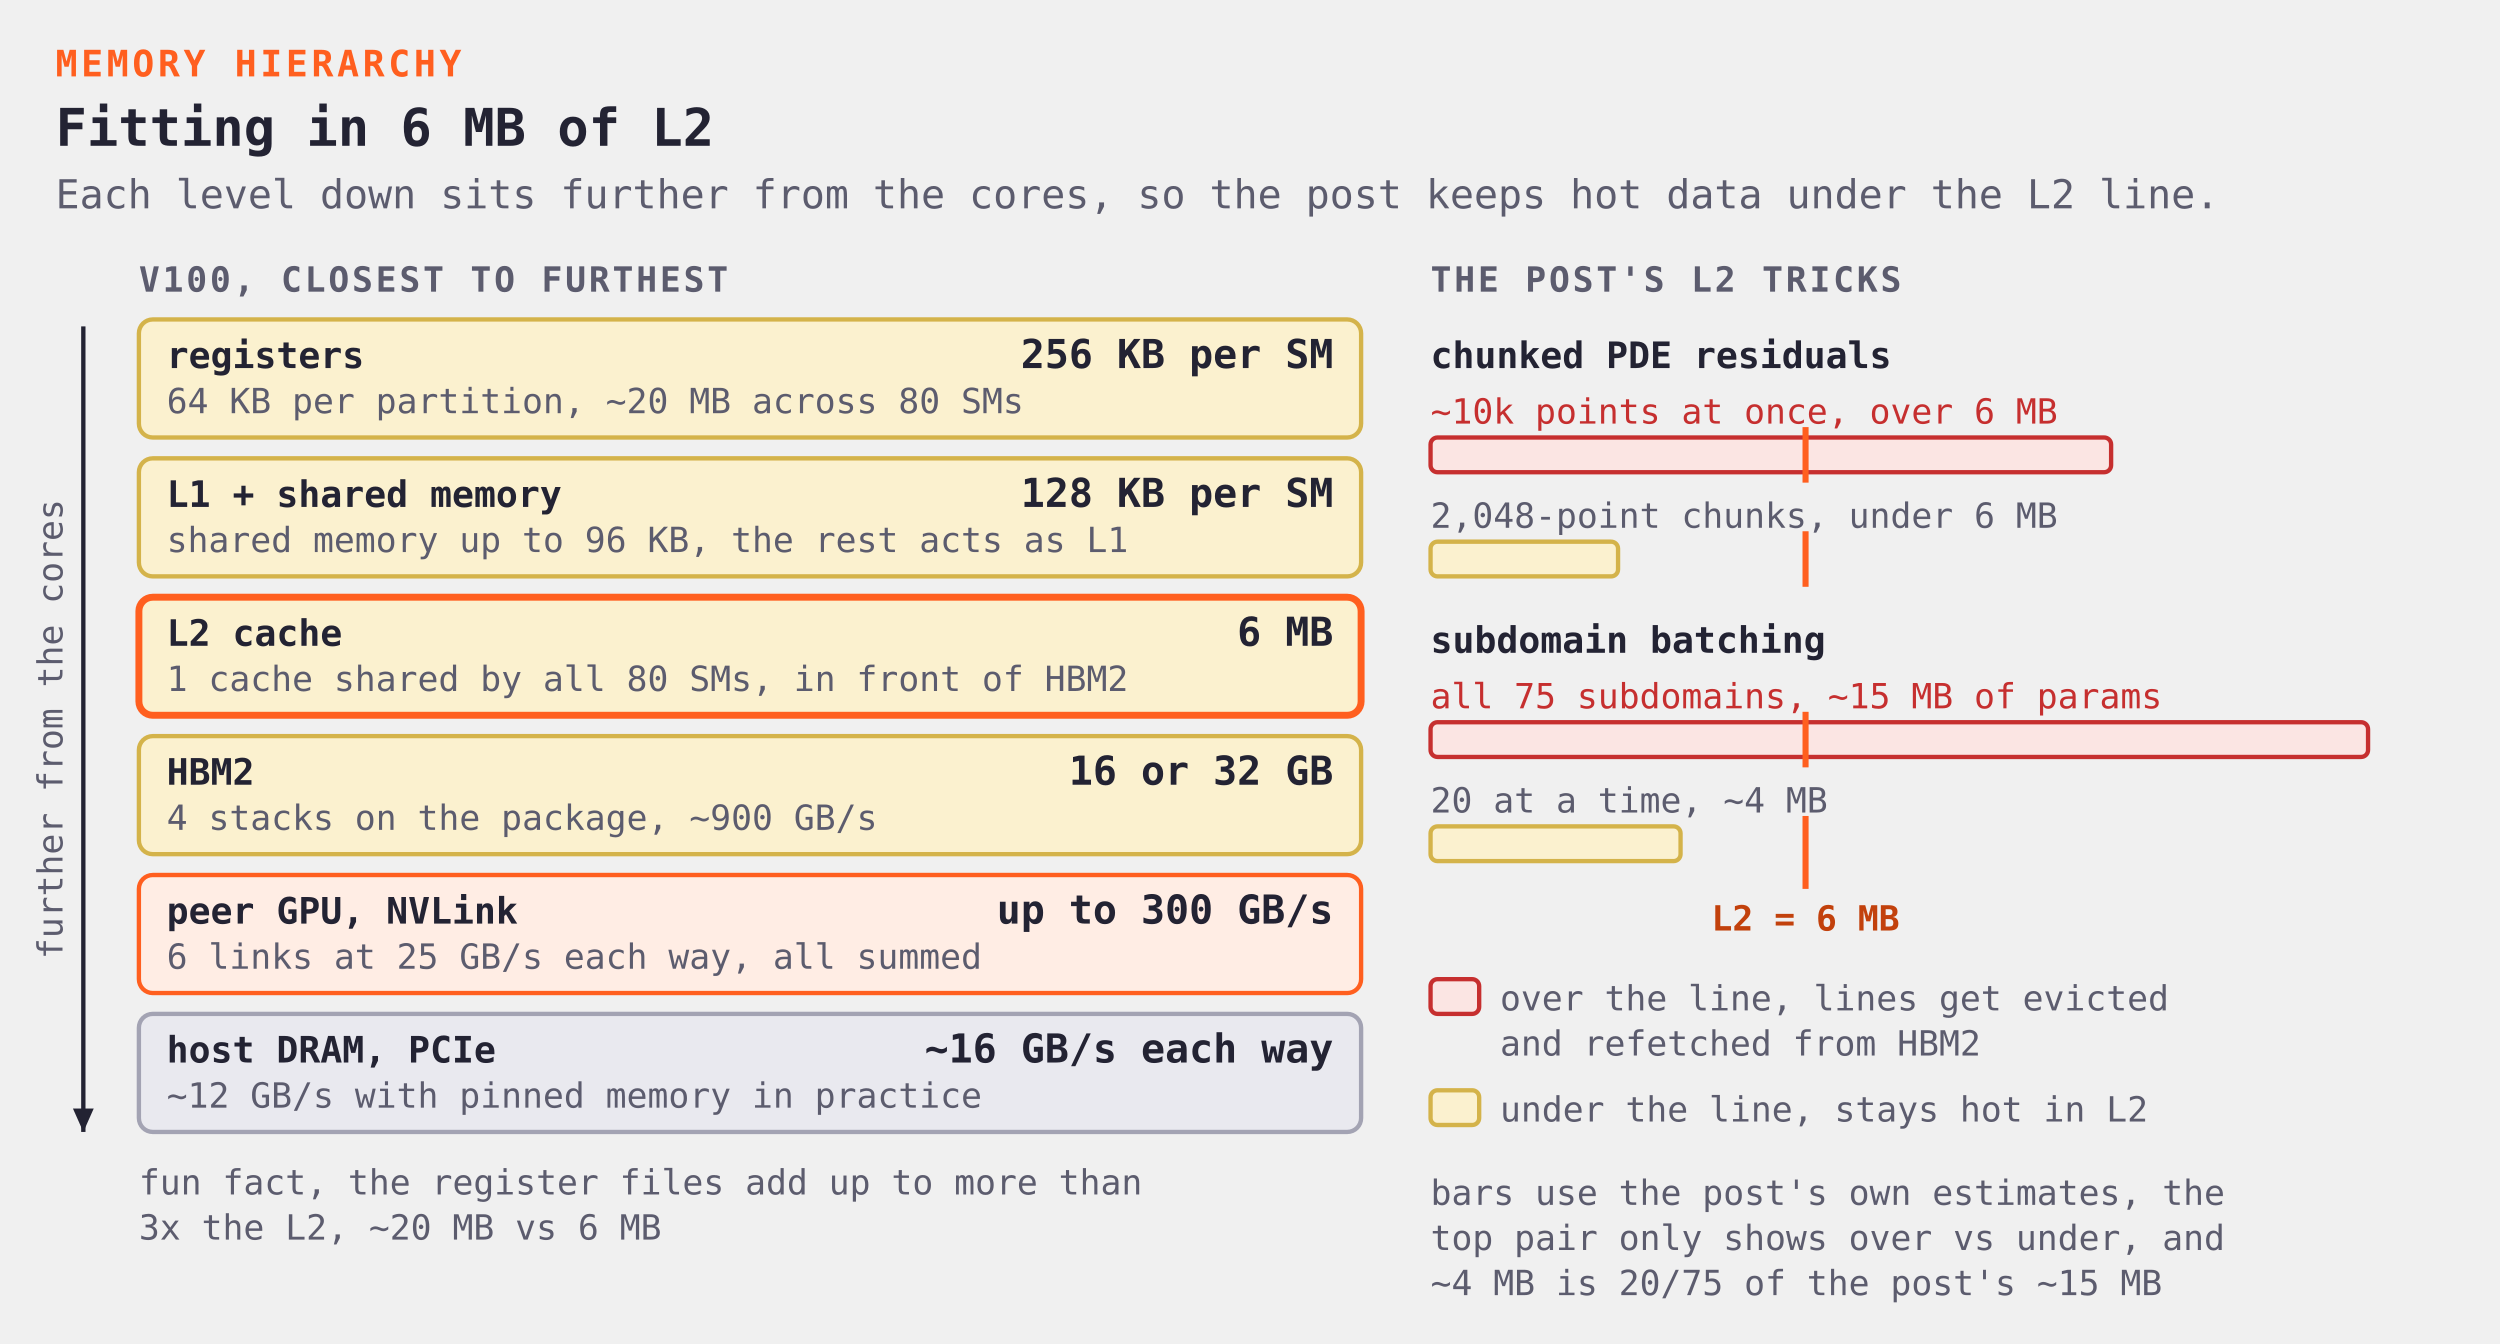
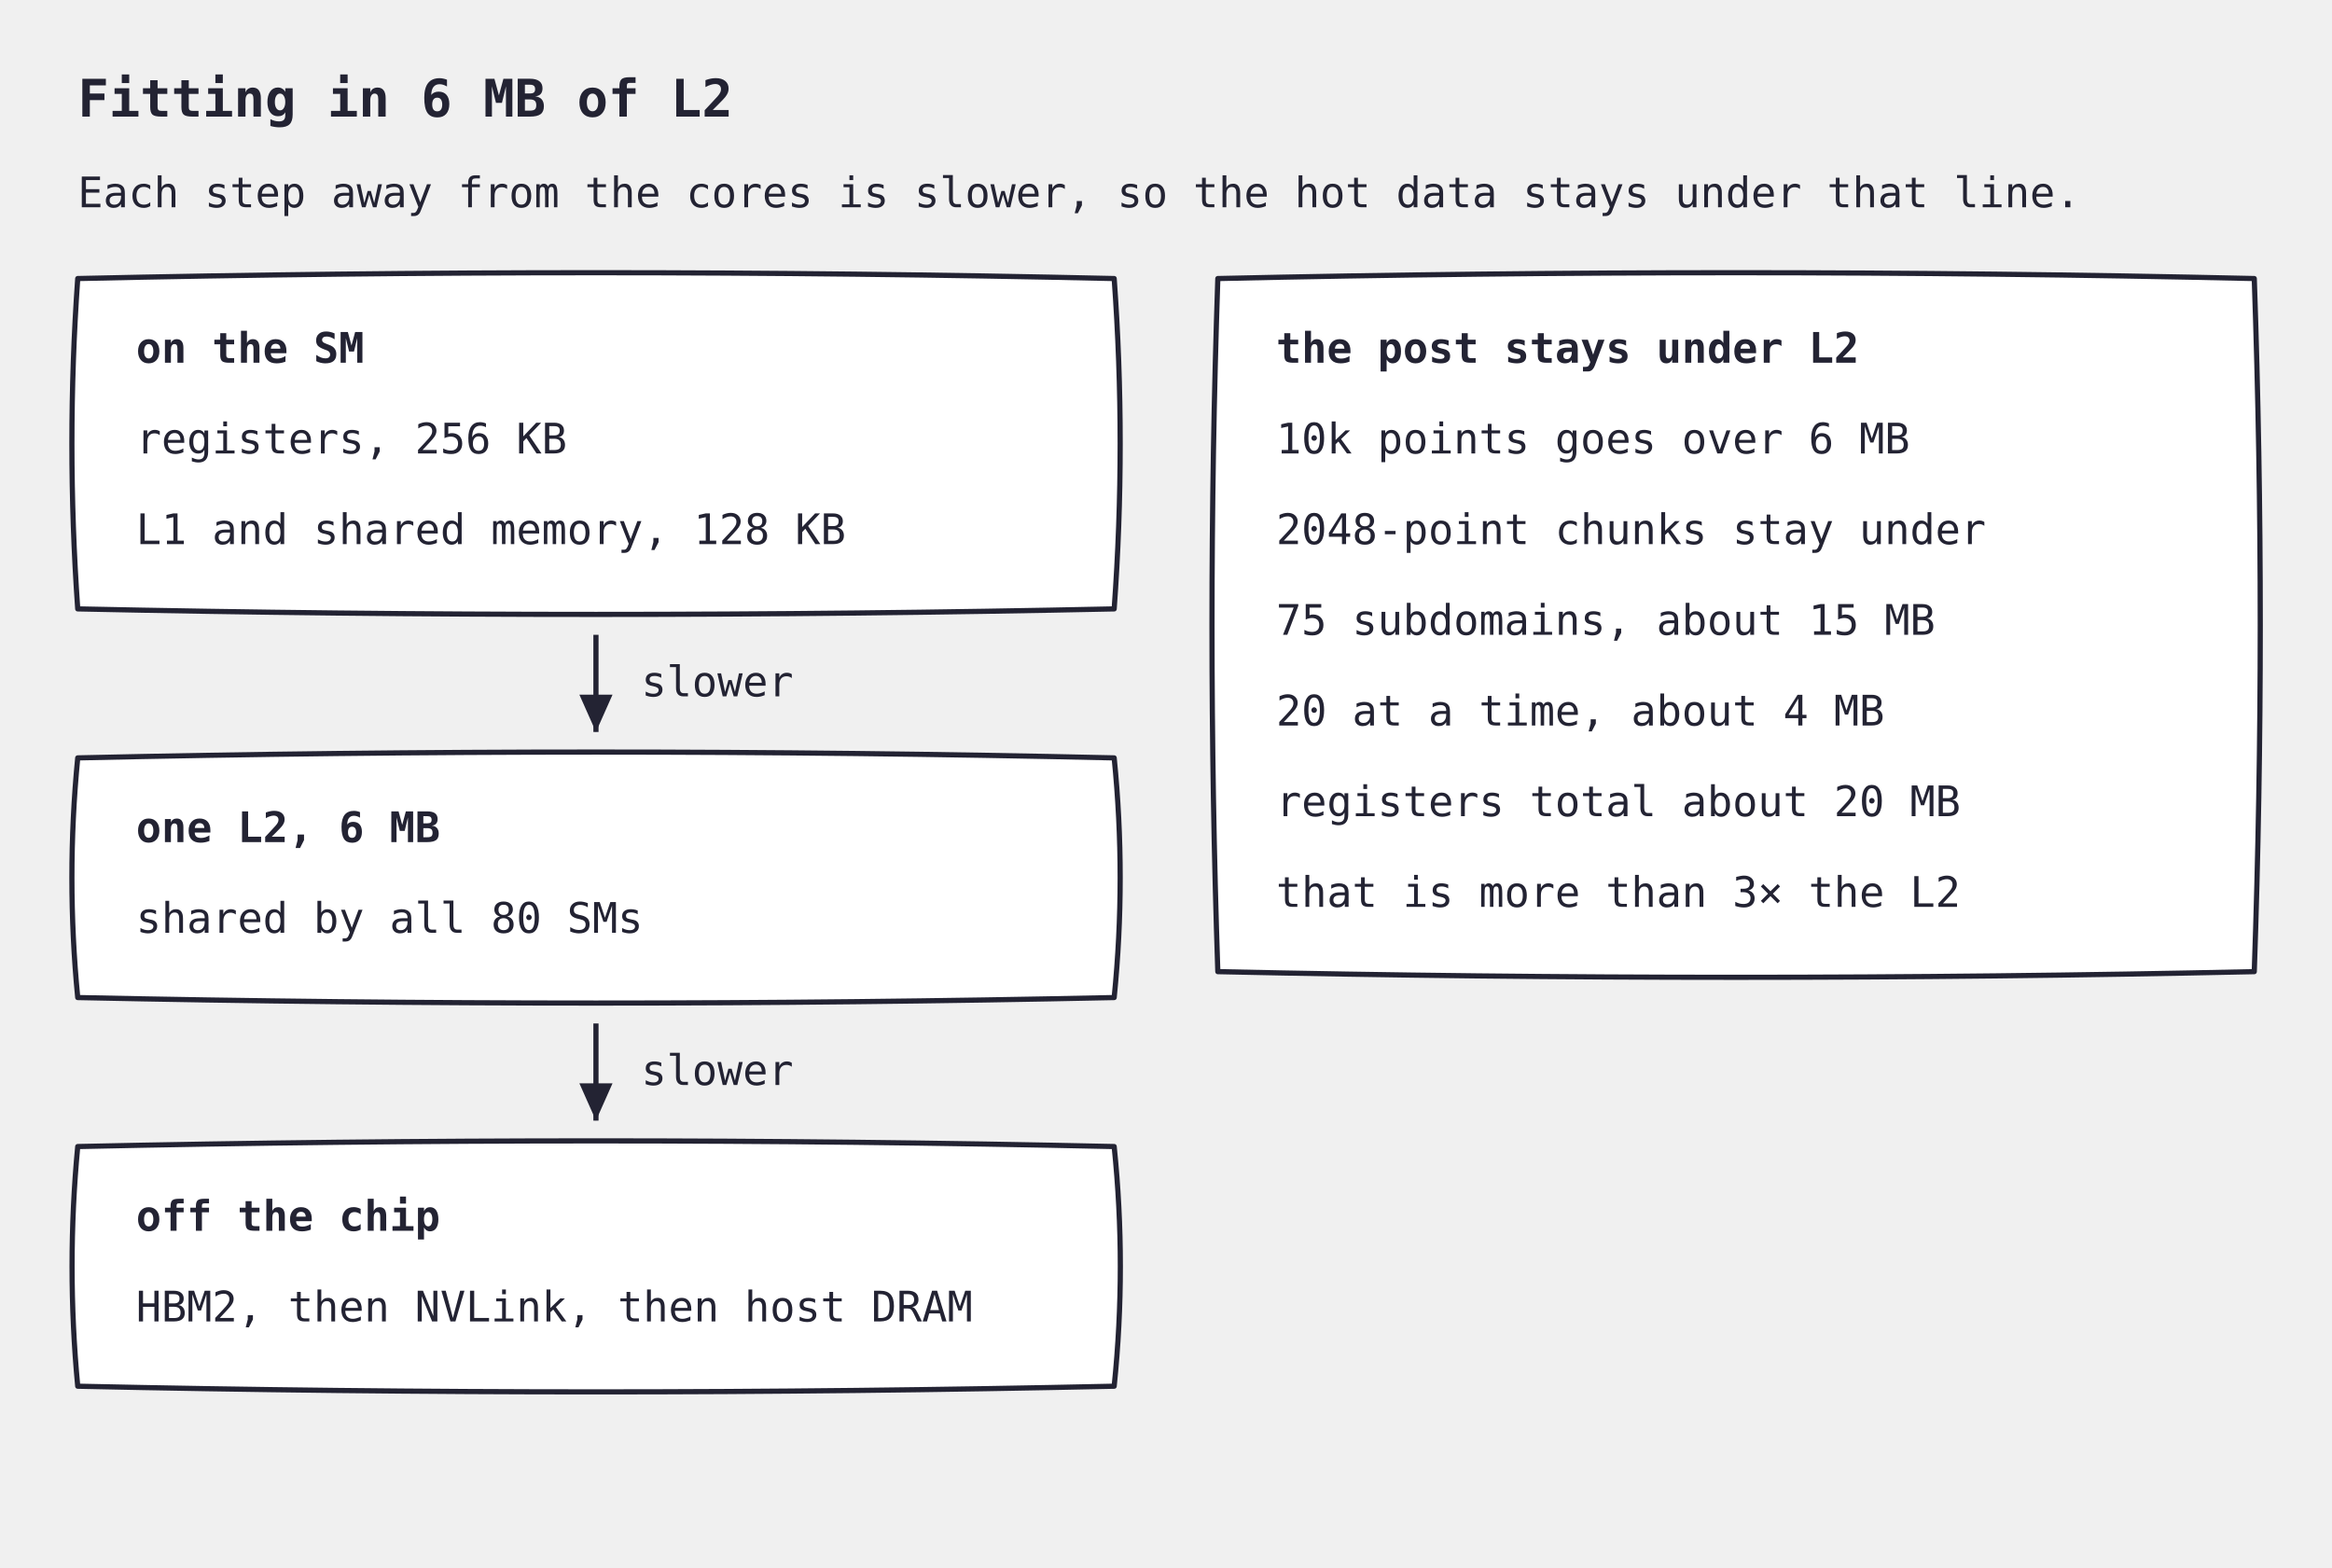
- <svg xmlns="http://www.w3.org/2000/svg" viewBox="0 0 720 387" role="img" aria-labelledby="title desc" font-family="'Roboto Mono', ui-monospace, SFMono-Regular, Menlo, Consolas, 'DejaVu Sans Mono', monospace">
-   <style>
-     text { fill: #232333; font-size: 10.5px; }
-     .k { font-size: 10.5px; font-weight: 600; letter-spacing: .1em; fill: #ff5f1f; }
-     .t { font-size: 15px; font-weight: 700; }
-     .c { font-size: 11.5px; fill: #5c5c6e; }
-     .lane { font-size: 10px; font-weight: 600; letter-spacing: .08em; fill: #5c5c6e; }
-     .m { fill: #5c5c6e; font-size: 10px; }
-     .b { font-weight: 700; }
-     .big { font-weight: 700; font-size: 11.5px; }
-     .mem { fill: #fbf1cf; stroke: #d4b34a; stroke-width: 1.25; }
-     .nvl { fill: #ffede4; stroke: #ff5f1f; stroke-width: 1.25; }
-     .pci { fill: #e9e9ef; stroke: #a3a3b3; stroke-width: 1.25; }
-     .bad { fill: #fbe5e3; stroke: #c62f2f; stroke-width: 1.25; }
-     .ok { fill: #fbf1cf; stroke: #d4b34a; stroke-width: 1.25; }
-     .red { fill: #c62f2f; }
-   </style>
+ <svg xmlns="http://www.w3.org/2000/svg" viewBox="0 0 720 484" role="img" aria-labelledby="title desc" font-family="'Roboto Mono', ui-monospace, SFMono-Regular, Menlo, Consolas, monospace">
  <defs>
-     <marker id="a" viewBox="0 0 10 10" refX="9" refY="5" markerWidth="6" markerHeight="6" orient="auto-start-reverse">
+     <marker id="a" viewBox="0 0 10 10" refX="9" refY="5" markerWidth="8" markerHeight="8" orient="auto-start-reverse">
      <path d="M0,1 L9,5 L0,9 z" fill="#232333" />
    </marker>
  </defs>
-   <text class="k" x="16" y="22">MEMORY HIERARCHY</text>
-   <text class="t" x="16" y="42">Fitting in 6 MB of L2</text>
-   <text class="c" x="16" y="60">Each level down sits further from the cores, so the post keeps hot data under the L2 line.</text>
-   <text class="lane" x="40" y="84">V100, CLOSEST TO FURTHEST</text>
-   <line x1="24" y1="94" x2="24" y2="326" stroke="#232333" stroke-width="1.25" marker-end="url(#a)" />
-   <text class="m" transform="translate(18 210) rotate(-90)" text-anchor="middle">further from the cores</text>
-   <rect class="mem" x="40" y="92" width="352" height="34" rx="4" />
-   <text class="b" x="48" y="106">registers</text>
-   <text class="big" x="384" y="106" text-anchor="end">256 KB per SM</text>
-   <text class="m" x="48" y="119">64 KB per partition, ~20 MB across 80 SMs</text>
-   <rect class="mem" x="40" y="132" width="352" height="34" rx="4" />
-   <text class="b" x="48" y="146">L1 + shared memory</text>
-   <text class="big" x="384" y="146" text-anchor="end">128 KB per SM</text>
-   <text class="m" x="48" y="159">shared memory up to 96 KB, the rest acts as L1</text>
-   <rect class="mem" x="40" y="172" width="352" height="34" rx="4" style="stroke:#ff5f1f;stroke-width:2" />
-   <text class="b" x="48" y="186">L2 cache</text>
-   <text class="big" x="384" y="186" text-anchor="end">6 MB</text>
-   <text class="m" x="48" y="199">1 cache shared by all 80 SMs, in front of HBM2</text>
-   <rect class="mem" x="40" y="212" width="352" height="34" rx="4" />
-   <text class="b" x="48" y="226">HBM2</text>
-   <text class="big" x="384" y="226" text-anchor="end">16 or 32 GB</text>
-   <text class="m" x="48" y="239">4 stacks on the package, ~900 GB/s</text>
-   <rect class="nvl" x="40" y="252" width="352" height="34" rx="4" />
-   <text class="b" x="48" y="266">peer GPU, NVLink</text>
-   <text class="big" x="384" y="266" text-anchor="end">up to 300 GB/s</text>
-   <text class="m" x="48" y="279">6 links at 25 GB/s each way, all summed</text>
-   <rect class="pci" x="40" y="292" width="352" height="34" rx="4" />
-   <text class="b" x="48" y="306">host DRAM, PCIe</text>
-   <text class="big" x="384" y="306" text-anchor="end">~16 GB/s each way</text>
-   <text class="m" x="48" y="319">~12 GB/s with pinned memory in practice</text>
-   <text class="m" x="40" y="344">fun fact, the register files add up to more than</text>
-   <text class="m" x="40" y="357">3x the L2, ~20 MB vs 6 MB</text>
-   <text class="lane" x="412" y="84">THE POST'S L2 TRICKS</text>
-   <text class="b" x="412" y="106">chunked PDE residuals</text>
-   <text class="m red" x="412" y="122">~10k points at once, over 6 MB</text>
-   <rect class="bad" x="412" y="126" width="196" height="10" rx="2" />
-   <text class="m" x="412" y="152">2,048-point chunks, under 6 MB</text>
-   <rect class="ok" x="412" y="156" width="54" height="10" rx="2" />
-   <text class="b" x="412" y="188">subdomain batching</text>
-   <text class="m red" x="412" y="204">all 75 subdomains, ~15 MB of params</text>
-   <rect class="bad" x="412" y="208" width="270" height="10" rx="2" />
-   <text class="m" x="412" y="234">20 at a time, ~4 MB</text>
-   <rect class="ok" x="412" y="238" width="72" height="10" rx="2" />
-   <g stroke="#ff5f1f" stroke-width="1.75">
-     <line x1="520" y1="123" x2="520" y2="139" />
-     <line x1="520" y1="153" x2="520" y2="169" />
-     <line x1="520" y1="205" x2="520" y2="221" />
-     <line x1="520" y1="235" x2="520" y2="256" />
-   </g>
-   <text x="520" y="268" text-anchor="middle" style="fill:#c2410c;font-weight:700;font-size:10px">L2 = 6 MB</text>
-   <rect class="bad" x="412" y="282" width="14" height="10" rx="2" />
-   <text class="m" x="432" y="291">over the line, lines get evicted</text>
-   <text class="m" x="432" y="304">and refetched from HBM2</text>
-   <rect class="ok" x="412" y="314" width="14" height="10" rx="2" />
-   <text class="m" x="432" y="323">under the line, stays hot in L2</text>
-   <text class="m" x="412" y="347">bars use the post's own estimates, the</text>
-   <text class="m" x="412" y="360">top pair only shows over vs under, and</text>
-   <text class="m" x="412" y="373">~4 MB is 20/75 of the post's ~15 MB</text>
+   <style>
+     text { fill: #232333; font-size: 13px; }
+     .t { font-size: 16px; font-weight: 700; }
+     .s { font-size: 13px; }
+     .h { font-weight: 700; }
+     .b { font-size: 13px; }
+     .m { font-size: 13px; }
+   </style>
+   <text class="t" x="24" y="36">Fitting in 6 MB of L2</text>
+   <text class="s" x="24" y="64">Each step away from the cores is slower, so the hot data stays under that line.</text>
+   <path d="M 24.0 86.0 Q 184.0 82.4 344.0 86.0 Q 347.7 137.0 344.0 188.0 Q 184.0 191.4 24.0 188.0 Q 20.4 137.0 24.0 86.0 Z" fill="#ffffff" stroke="#232333" stroke-width="1.6" stroke-linejoin="round" />
+   <text class="h" x="42.0" y="112.0">on the SM</text>
+   <text class="b" x="42.0" y="140.0">registers, 256 KB</text>
+   <text class="b" x="42.0" y="168.0">L1 and shared memory, 128 KB</text>
+   <line x1="184.0" y1="196.0" x2="184.0" y2="226.0" stroke="#232333" stroke-width="1.6" marker-end="url(#a)" />
+   <text class="m" x="198.0" y="215.0">slower</text>
+   <path d="M 24.0 234.0 Q 184.0 230.4 344.0 234.0 Q 347.7 271.0 344.0 308.0 Q 184.0 311.4 24.0 308.0 Q 20.4 271.0 24.0 234.0 Z" fill="#ffffff" stroke="#232333" stroke-width="1.6" stroke-linejoin="round" />
+   <text class="h" x="42.0" y="260.0">one L2, 6 MB</text>
+   <text class="b" x="42.0" y="288.0">shared by all 80 SMs</text>
+   <line x1="184.0" y1="316.0" x2="184.0" y2="346.0" stroke="#232333" stroke-width="1.6" marker-end="url(#a)" />
+   <text class="m" x="198.0" y="335.0">slower</text>
+   <path d="M 24.0 354.0 Q 184.0 350.5 344.0 354.0 Q 347.8 391.0 344.0 428.0 Q 184.0 431.5 24.0 428.0 Q 20.5 391.0 24.0 354.0 Z" fill="#ffffff" stroke="#232333" stroke-width="1.6" stroke-linejoin="round" />
+   <text class="h" x="42.0" y="380.0">off the chip</text>
+   <text class="b" x="42.0" y="408.0">HBM2, then NVLink, then host DRAM</text>
+   <path d="M 376.0 86.0 Q 536.0 82.4 696.0 86.0 Q 699.7 193.0 696.0 300.0 Q 536.0 303.5 376.0 300.0 Q 372.4 193.0 376.0 86.0 Z" fill="#ffffff" stroke="#232333" stroke-width="1.6" stroke-linejoin="round" />
+   <text class="h" x="394.0" y="112.0">the post stays under L2</text>
+   <text class="b" x="394.0" y="140.0">10k points goes over 6 MB</text>
+   <text class="b" x="394.0" y="168.0">2048-point chunks stay under</text>
+   <text class="b" x="394.0" y="196.0">75 subdomains, about 15 MB</text>
+   <text class="b" x="394.0" y="224.0">20 at a time, about 4 MB</text>
+   <text class="b" x="394.0" y="252.0">registers total about 20 MB</text>
+   <text class="b" x="394.0" y="280.0">that is more than 3× the L2</text>
</svg>
